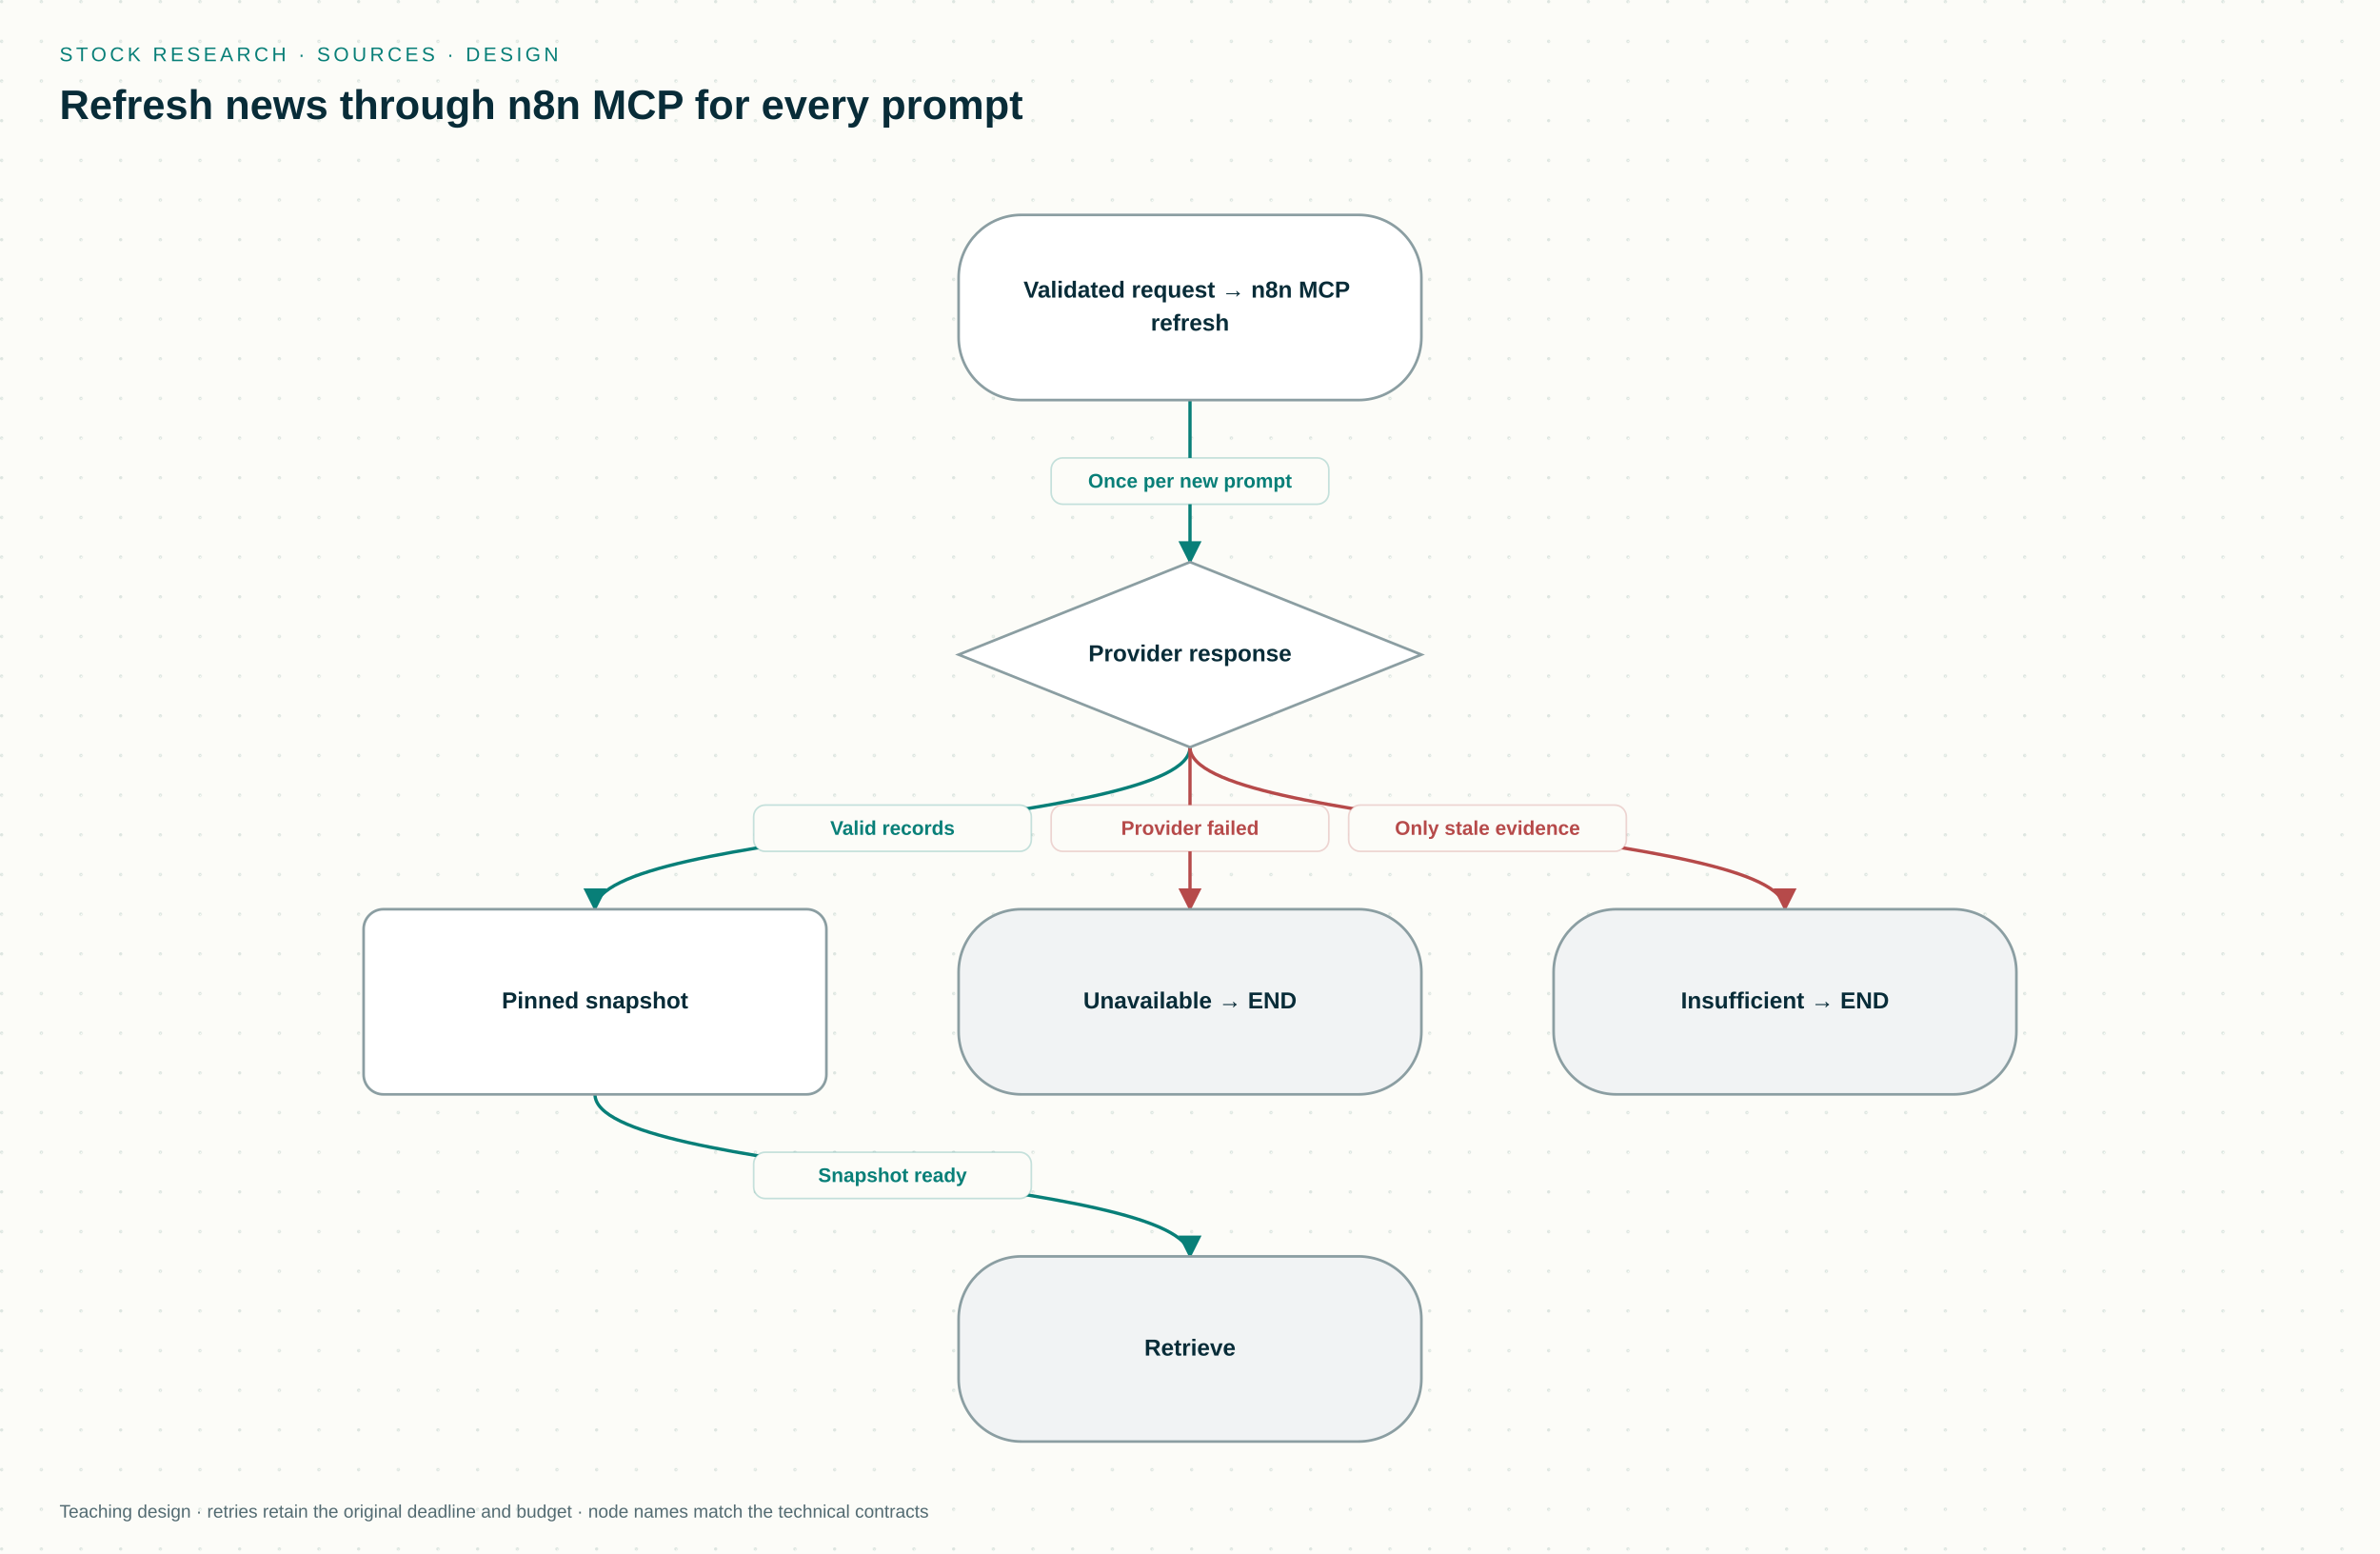
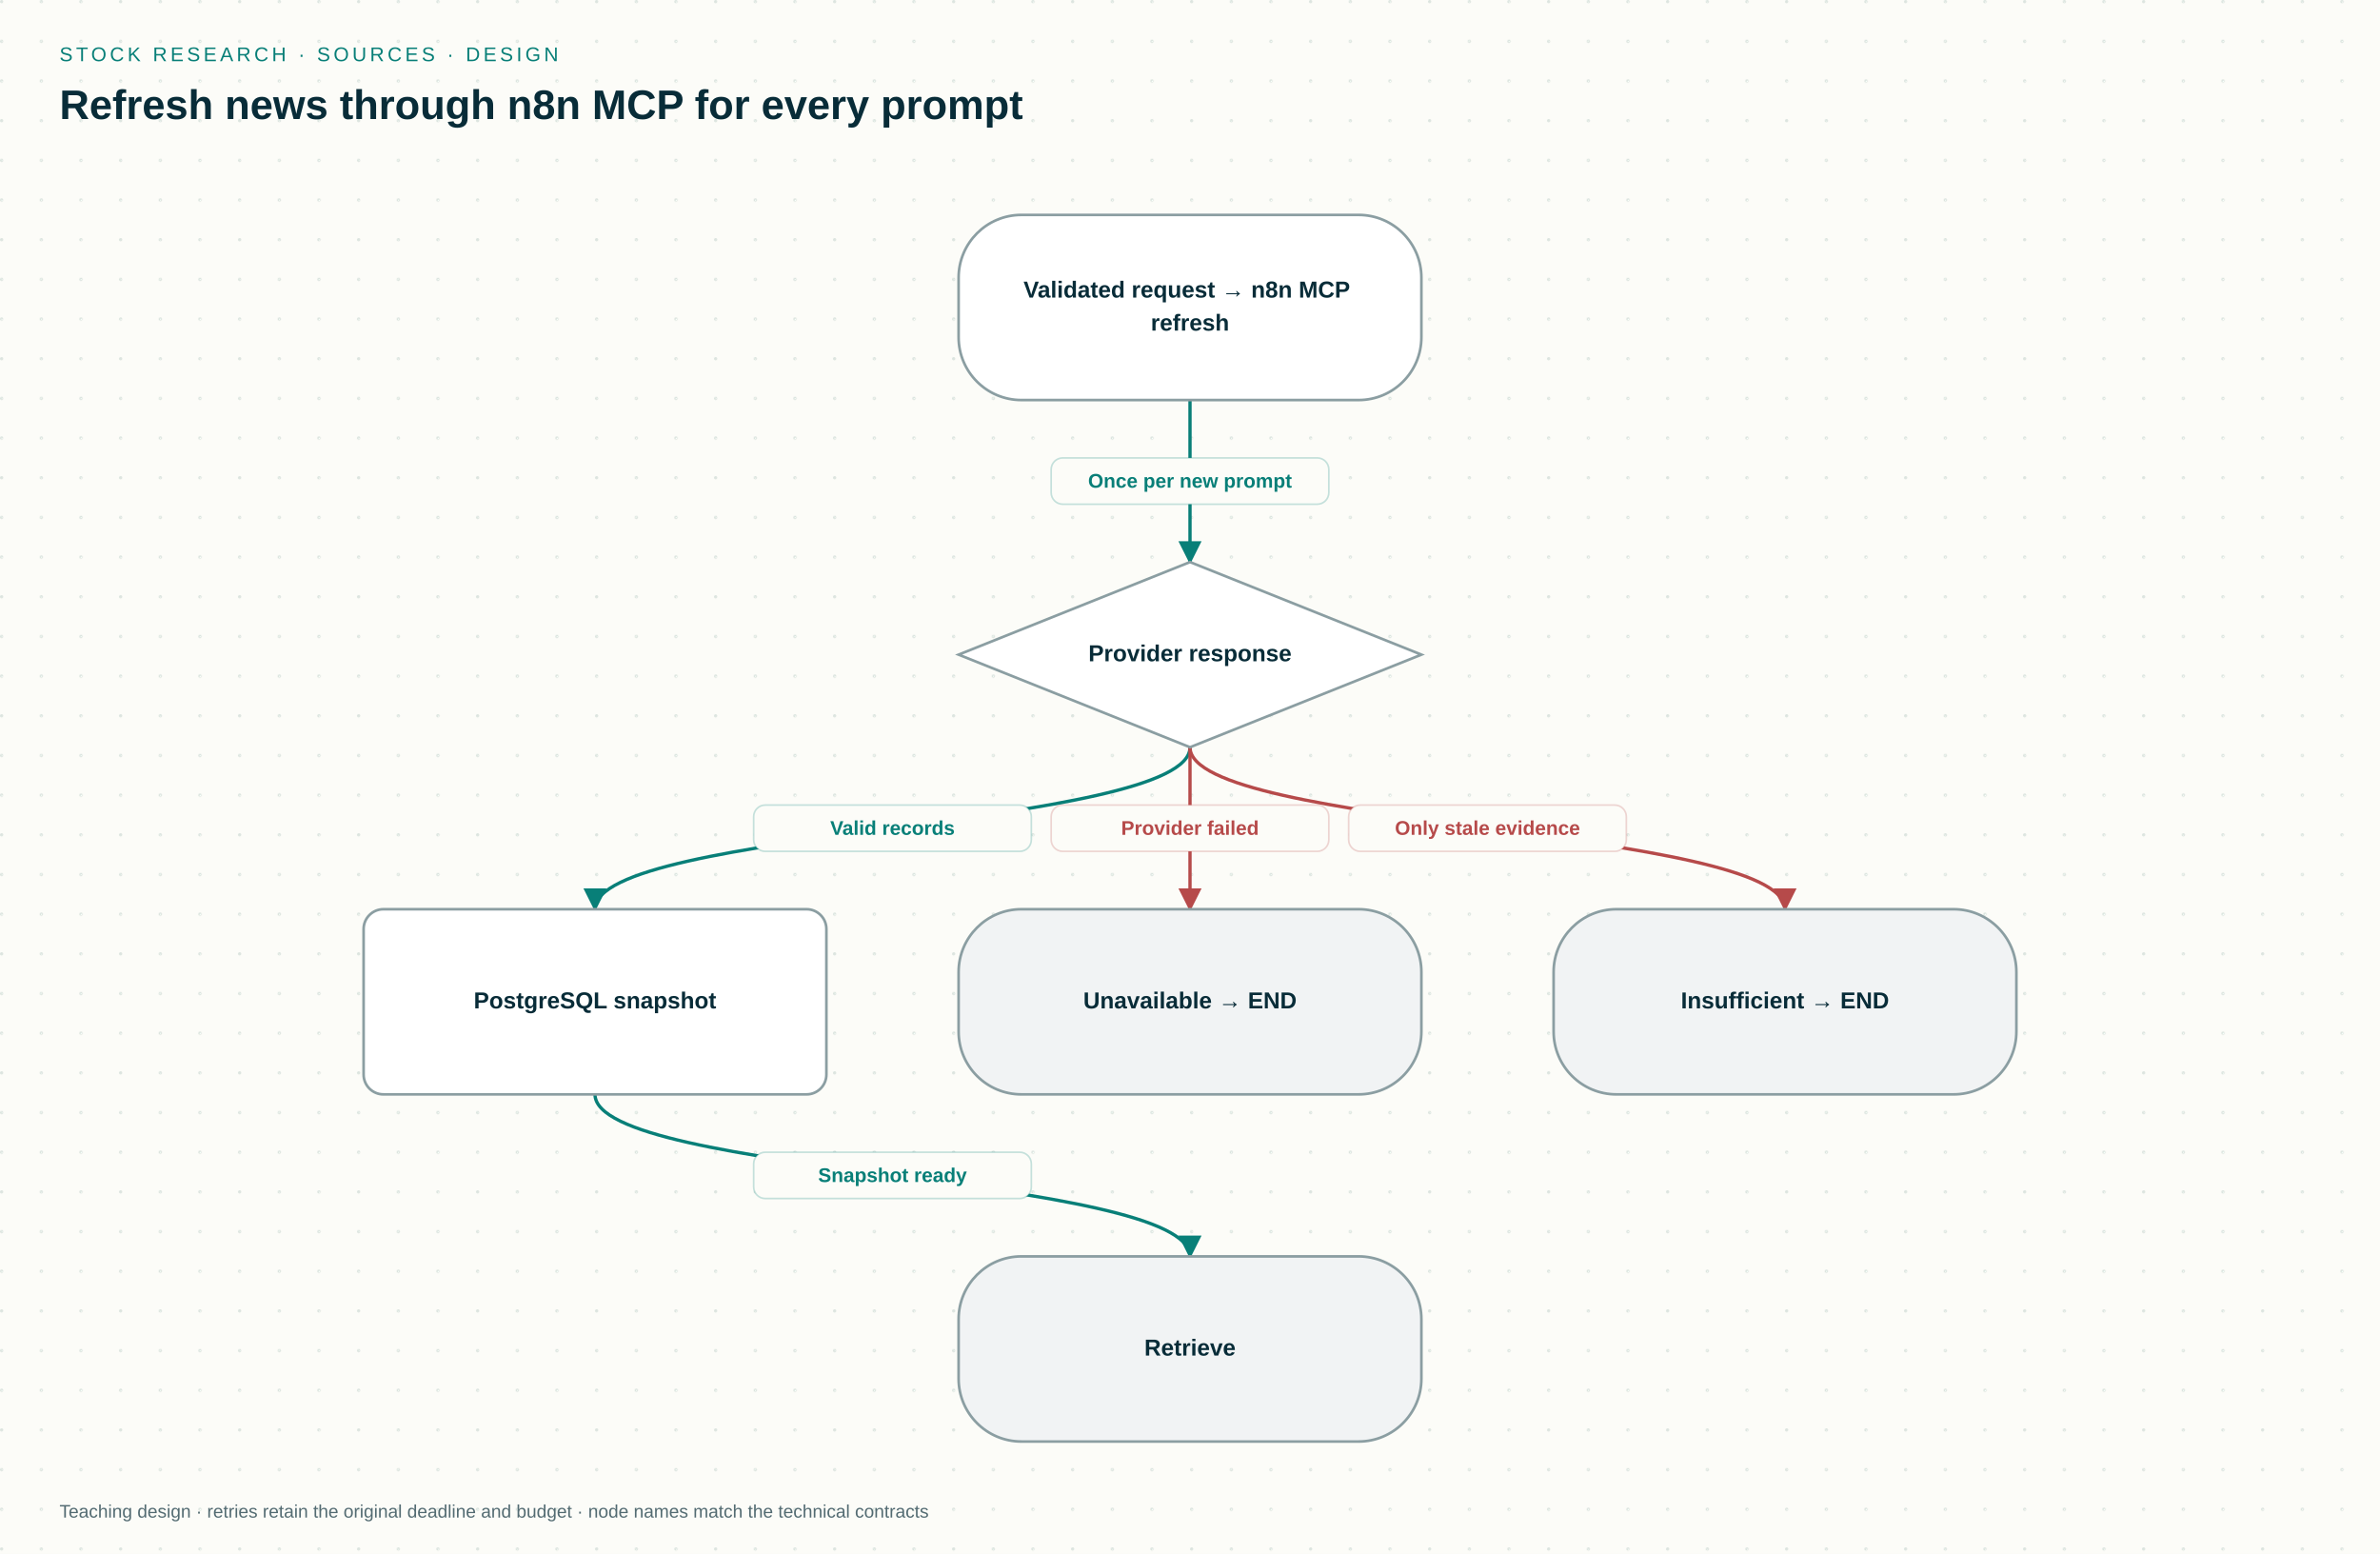
<svg xmlns="http://www.w3.org/2000/svg" viewBox="0 0 1440 940" width="1440" height="940" role="img" aria-label="Refresh news through n8n MCP for every prompt" style="font-family:Arial, &quot;Noto Sans TC&quot;, sans-serif;display:block;max-width:100%;height:auto">
  <defs>
    <pattern id="sources-en-grid" width="24" height="24" patternUnits="userSpaceOnUse">
      <circle cx="1" cy="1" r="1" fill="#dce4df" />
    </pattern>
    <marker id="sources-en-flow" viewBox="0 0 10 10" refX="9" refY="5" markerWidth="7" markerHeight="7" orient="auto-start-reverse">
      <path d="M 0 0 L 10 5 L 0 10 z" fill="#087f78" />
    </marker>
    <marker id="sources-en-retry" viewBox="0 0 10 10" refX="9" refY="5" markerWidth="7" markerHeight="7" orient="auto-start-reverse">
      <path d="M 0 0 L 10 5 L 0 10 z" fill="#7251a1" />
    </marker>
    <marker id="sources-en-fallback" viewBox="0 0 10 10" refX="9" refY="5" markerWidth="7" markerHeight="7" orient="auto-start-reverse">
      <path d="M 0 0 L 10 5 L 0 10 z" fill="#9b641b" />
    </marker>
    <marker id="sources-en-stop" viewBox="0 0 10 10" refX="9" refY="5" markerWidth="7" markerHeight="7" orient="auto-start-reverse">
      <path d="M 0 0 L 10 5 L 0 10 z" fill="#b64a4a" />
    </marker>
  </defs>
  <rect width="1440" height="940" fill="#fcfcf8" />
  <rect width="1440" height="940" fill="url(#sources-en-grid)" />
  <text x="36" y="37" fill="#087f78" font-size="12" letter-spacing="2">STOCK RESEARCH · SOURCES · DESIGN</text>
  <text x="36" y="72" fill="#082c38" font-size="25" font-weight="700">Refresh news through n8n MCP for every prompt</text>
  <g opacity="1">
    <path d="M 720 242 C 720 291, 720 291, 720 340" fill="none" stroke="#087f78" stroke-width="2" marker-end="url(#sources-en-flow)" />
    <rect x="636" y="277" width="168" height="28" rx="7" fill="#fcfcf8" stroke="#087f78" stroke-opacity=".23" />
    <text x="720" text-anchor="middle" fill="#087f78" font-size="12" font-weight="600">
      <tspan x="720" y="295">Once per new prompt</tspan>
    </text>
  </g>
  <g opacity="1">
    <path d="M 720 452 C 720 501, 360 501, 360 550" fill="none" stroke="#087f78" stroke-width="2" marker-end="url(#sources-en-flow)" />
    <rect x="456" y="487" width="168" height="28" rx="7" fill="#fcfcf8" stroke="#087f78" stroke-opacity=".23" />
    <text x="540" text-anchor="middle" fill="#087f78" font-size="12" font-weight="600">
      <tspan x="540" y="505">Valid records</tspan>
    </text>
  </g>
  <g opacity="1">
    <path d="M 720 452 C 720 501, 720 501, 720 550" fill="none" stroke="#b64a4a" stroke-width="2" marker-end="url(#sources-en-stop)" />
    <rect x="636" y="487" width="168" height="28" rx="7" fill="#fcfcf8" stroke="#b64a4a" stroke-opacity=".23" />
    <text x="720" text-anchor="middle" fill="#b64a4a" font-size="12" font-weight="600">
      <tspan x="720" y="505">Provider failed</tspan>
    </text>
  </g>
  <g opacity="1">
    <path d="M 720 452 C 720 501, 1080 501, 1080 550" fill="none" stroke="#b64a4a" stroke-width="2" marker-end="url(#sources-en-stop)" />
    <rect x="816" y="487" width="168" height="28" rx="7" fill="#fcfcf8" stroke="#b64a4a" stroke-opacity=".23" />
    <text x="900" text-anchor="middle" fill="#b64a4a" font-size="12" font-weight="600">
      <tspan x="900" y="505">Only stale evidence</tspan>
    </text>
  </g>
  <g opacity="1">
    <path d="M 360 662 C 360 711, 720 711, 720 760" fill="none" stroke="#087f78" stroke-width="2" marker-end="url(#sources-en-flow)" />
    <rect x="456" y="697" width="168" height="28" rx="7" fill="#fcfcf8" stroke="#087f78" stroke-opacity=".23" />
    <text x="540" text-anchor="middle" fill="#087f78" font-size="12" font-weight="600">
      <tspan x="540" y="715">Snapshot ready</tspan>
    </text>
  </g>
  <g data-node-id="Validated request → n8n MCP refresh" aria-label="Validated request → n8n MCP refresh">
    <rect x="580" y="130" width="280" height="112" rx="38" fill="#fff" stroke="#8b9ea2" stroke-width="1.6" />
    <text x="720" text-anchor="middle" fill="#082c38" font-size="14" font-weight="600" pointer-events="none">
      <tspan x="720" y="180">Validated request → n8n MCP</tspan>
      <tspan x="720" y="200">refresh</tspan>
    </text>
  </g>
  <g data-node-id="Provider response" aria-label="Provider response">
    <polygon points="720,340 860,396 720,452 580,396" fill="#fff" stroke="#8b9ea2" stroke-width="1.6" />
    <text x="720" text-anchor="middle" fill="#082c38" font-size="14" font-weight="600" pointer-events="none">
      <tspan x="720" y="400">Provider response</tspan>
    </text>
  </g>
-   <g data-node-id="Pinned snapshot" aria-label="Pinned snapshot">
+   <g data-node-id="PostgreSQL snapshot" aria-label="PostgreSQL snapshot">
    <rect x="220" y="550" width="280" height="112" rx="12" fill="#fff" stroke="#8b9ea2" stroke-width="1.6" />
    <text x="360" text-anchor="middle" fill="#082c38" font-size="14" font-weight="600" pointer-events="none">
-       <tspan x="360" y="610">Pinned snapshot</tspan>
+       <tspan x="360" y="610">PostgreSQL snapshot</tspan>
    </text>
  </g>
  <g data-node-id="Unavailable → END" aria-label="Unavailable → END">
    <rect x="580" y="550" width="280" height="112" rx="38" fill="#f1f3f4" stroke="#8b9ea2" stroke-width="1.6" />
    <text x="720" text-anchor="middle" fill="#082c38" font-size="14" font-weight="600" pointer-events="none">
      <tspan x="720" y="610">Unavailable → END</tspan>
    </text>
  </g>
  <g data-node-id="Insufficient → END" aria-label="Insufficient → END">
    <rect x="940" y="550" width="280" height="112" rx="38" fill="#f1f3f4" stroke="#8b9ea2" stroke-width="1.6" />
    <text x="1080" text-anchor="middle" fill="#082c38" font-size="14" font-weight="600" pointer-events="none">
      <tspan x="1080" y="610">Insufficient → END</tspan>
    </text>
  </g>
  <g data-node-id="Retrieve" aria-label="Retrieve">
    <rect x="580" y="760" width="280" height="112" rx="38" fill="#f1f3f4" stroke="#8b9ea2" stroke-width="1.6" />
    <text x="720" text-anchor="middle" fill="#082c38" font-size="14" font-weight="600" pointer-events="none">
      <tspan x="720" y="820">Retrieve</tspan>
    </text>
  </g>
  <text x="36" y="918" font-size="11" fill="#536b72">Teaching design · retries retain the original deadline and budget · node names match the technical contracts</text>
</svg>
